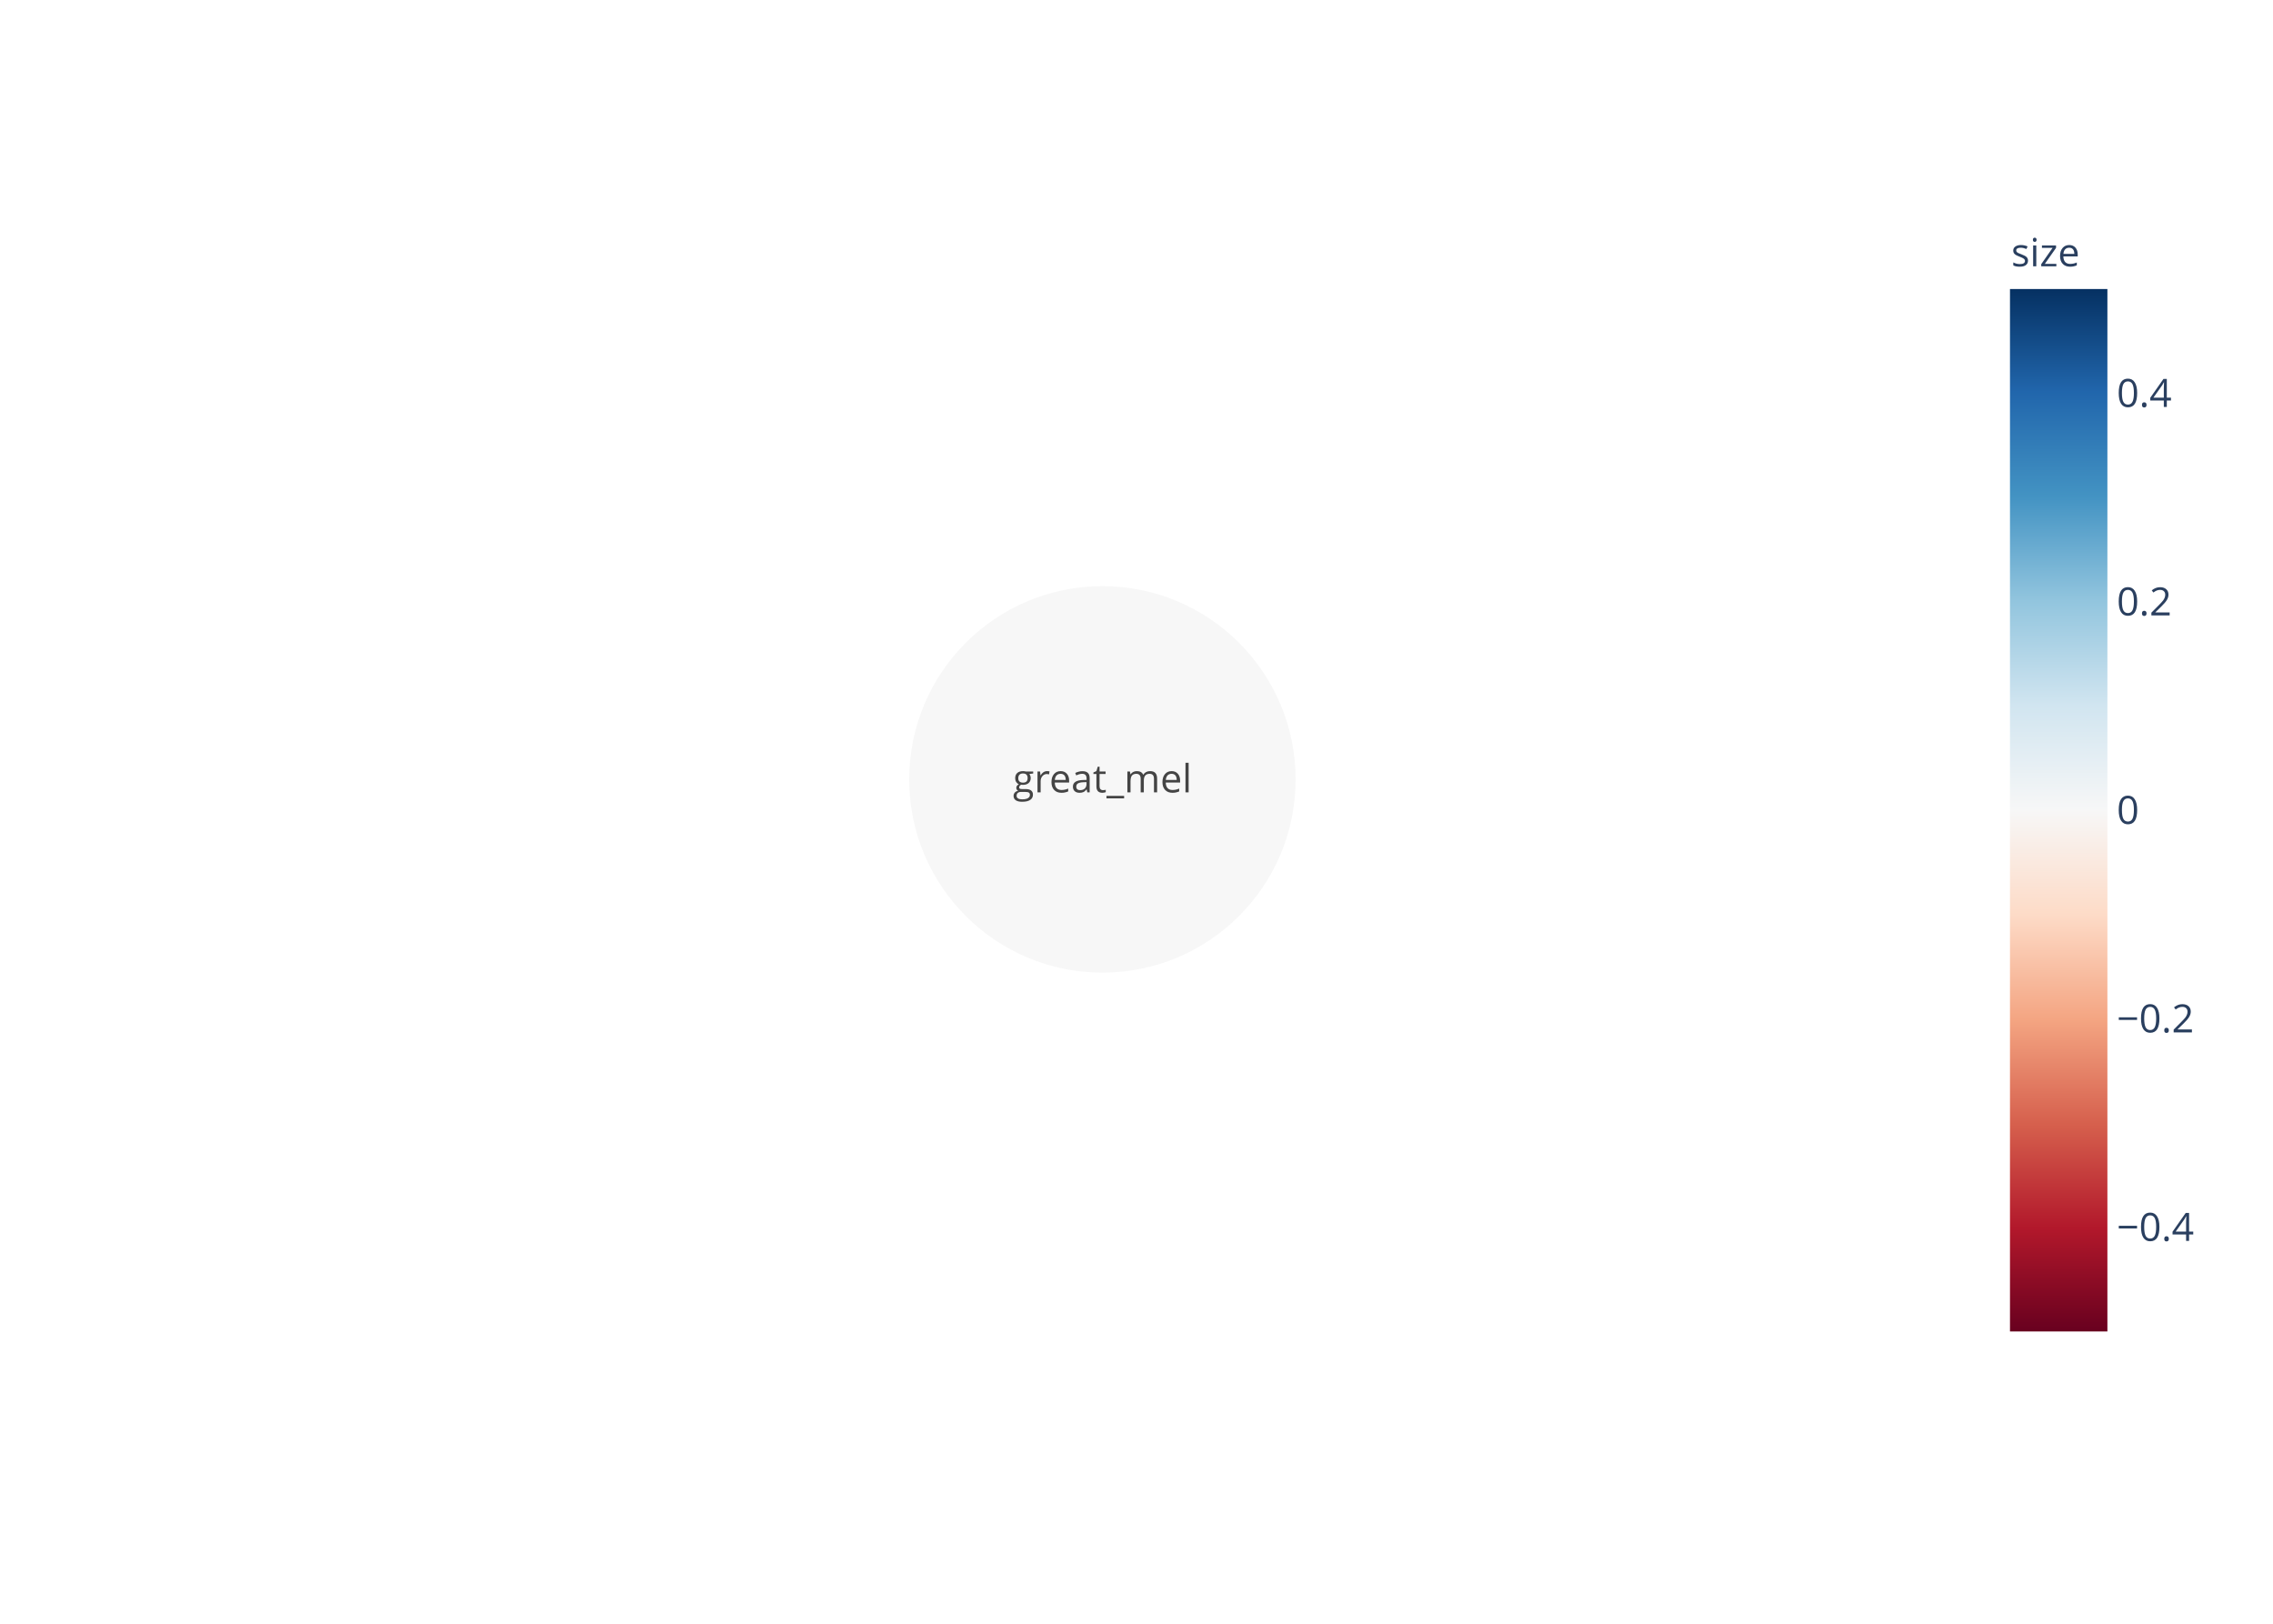
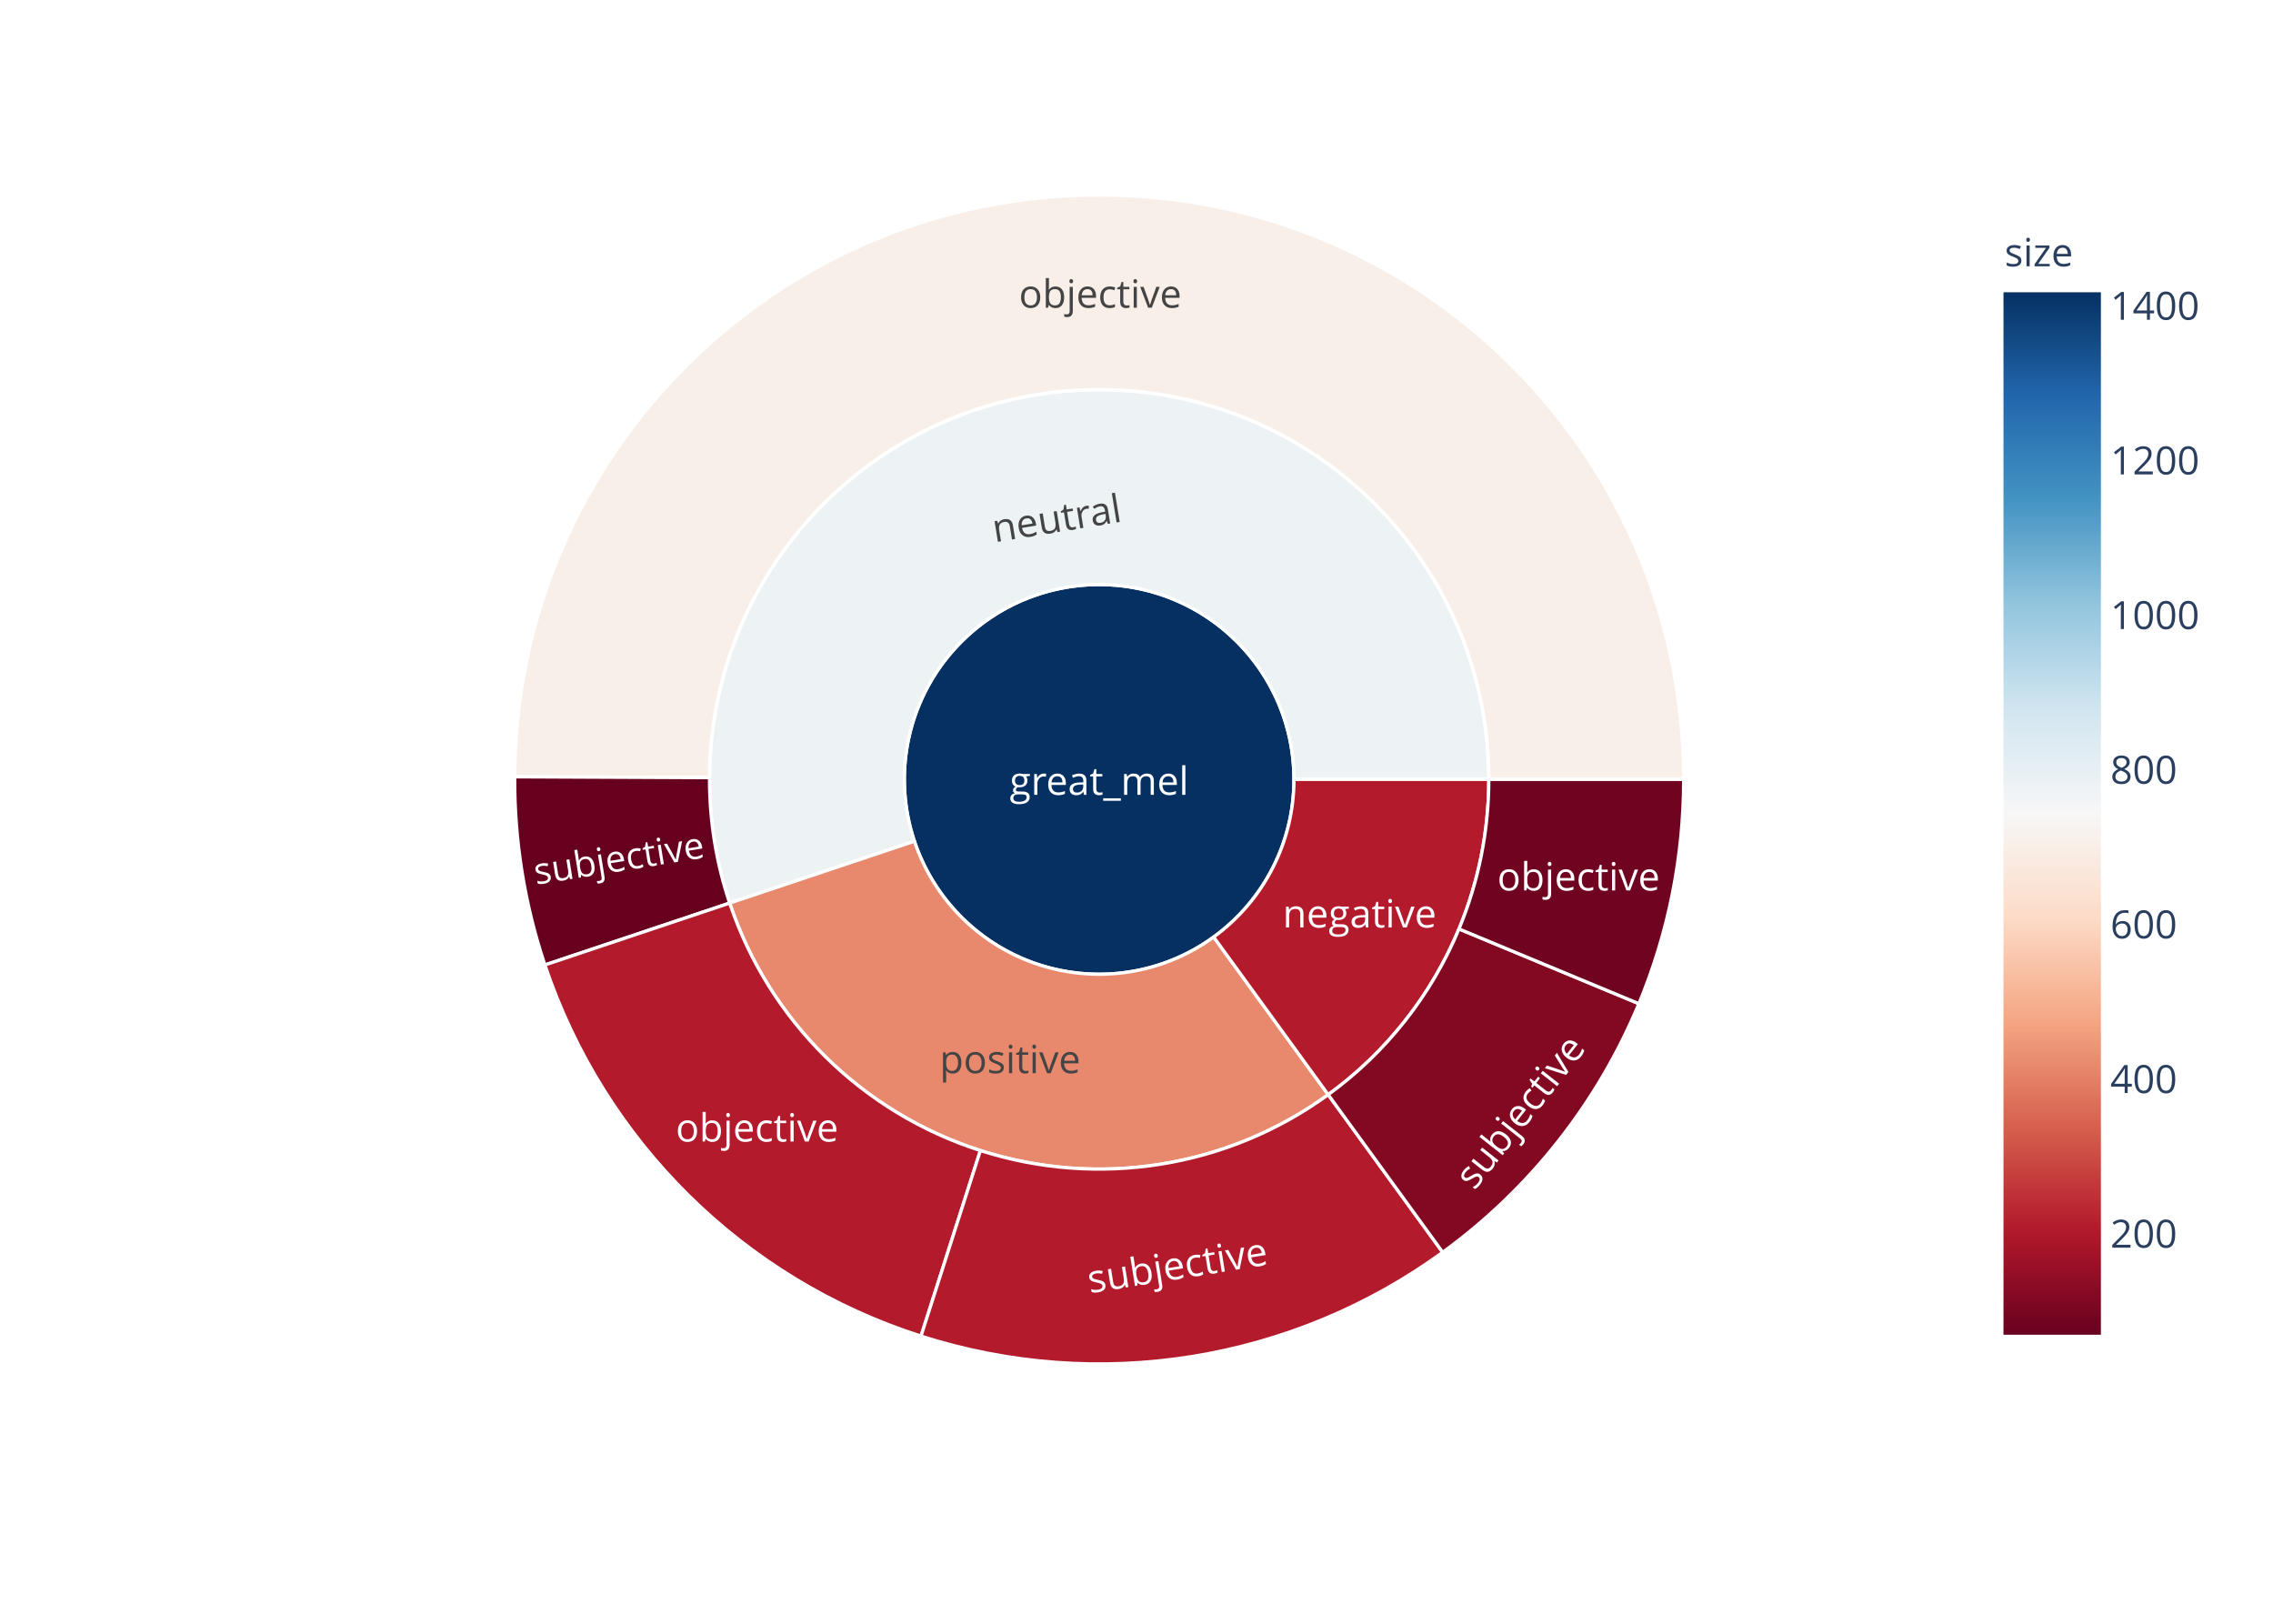
<svg xmlns="http://www.w3.org/2000/svg" class="main-svg" width="700" height="500" viewBox="0 0 700 500">
  <rect x="0" y="0" width="700" height="500" style="fill: rgb(255, 255, 255); fill-opacity: 1;" />
-   <defs id="defs-4c732d">
+   <defs id="defs-0dc284">
    <g class="clips" />
    <g class="gradients">
-       <linearGradient x1="0" x2="0" y1="1" y2="0" id="g4c732d-cbcoloraxis">
+       <linearGradient x1="0" x2="0" y1="1" y2="0" id="g0dc284-cbcoloraxis">
        <stop offset="0%" stop-color="rgb(103, 0, 31)" stop-opacity="1" />
        <stop offset="10%" stop-color="rgb(178, 24, 43)" stop-opacity="1" />
        <stop offset="20%" stop-color="rgb(214, 96, 77)" stop-opacity="1" />
        <stop offset="30%" stop-color="rgb(244, 165, 130)" stop-opacity="1" />
        <stop offset="40%" stop-color="rgb(253, 219, 199)" stop-opacity="1" />
        <stop offset="50%" stop-color="rgb(247, 247, 247)" stop-opacity="1" />
        <stop offset="60%" stop-color="rgb(209, 229, 240)" stop-opacity="1" />
        <stop offset="70%" stop-color="rgb(146, 197, 222)" stop-opacity="1" />
        <stop offset="80%" stop-color="rgb(67, 147, 195)" stop-opacity="1" />
        <stop offset="90%" stop-color="rgb(33, 102, 172)" stop-opacity="1" />
        <stop offset="100%" stop-color="rgb(5, 48, 97)" stop-opacity="1" />
      </linearGradient>
    </g>
  </defs>
  <g class="bglayer" />
  <g class="layer-below">
    <g class="imagelayer" />
    <g class="shapelayer" />
  </g>
  <g class="cartesianlayer" />
  <g class="polarlayer" />
  <g class="ternarylayer" />
  <g class="geolayer" />
  <g class="funnelarealayer" />
  <g class="pielayer" />
  <g class="treemaplayer" />
  <g class="sunburstlayer">
    <g class="trace sunburst" stroke-linejoin="round" style="opacity: 1;">
      <g class="slice">
-         <path class="surface" d="M339.5,240A0,0 0,1,0 339.5,240A0,0 0,1,0 339.5,240ZM399.5,240A60,60 0,1,1 279.5,240A60,60 0,1,1 399.5,240Z" style="pointer-events: all; stroke-width: 1; fill: rgb(247, 247, 247); fill-opacity: 1; stroke: rgb(255, 255, 255); stroke-opacity: 1;" />
+         <path class="surface" d="M338.5,240A0,0 0,1,0 338.5,240A0,0 0,1,0 338.5,240ZM398.5,240A60,60 0,1,1 278.5,240A60,60 0,1,1 398.5,240Z" style="pointer-events: all; stroke-width: 1; fill: rgb(5, 48, 97); fill-opacity: 1; stroke: rgb(255, 255, 255); stroke-opacity: 1;" />
        <g class="slicetext">
-           <text data-notex="1" class="slicetext" text-anchor="middle" x="0" y="0" style="font-family: 'Open Sans', verdana, arial, sans-serif; font-size: 12px; fill: rgb(68, 68, 68); fill-opacity: 1; white-space: pre;" transform="translate(339.5,244)">great_mel</text>
+           <text data-notex="1" class="slicetext" text-anchor="middle" x="0" y="0" style="font-family: 'Open Sans', verdana, arial, sans-serif; font-size: 12px; fill: rgb(255, 255, 255); fill-opacity: 1; white-space: pre;" transform="translate(338.4922,244.75)">great_mel</text>
        </g>
      </g>
      <g class="slice cursor-pointer">
-         <path class="surface" d="M399.5,240L459.5,240A120,120 0,0,0 459.5,240L399.5,240A60,60 0,0,1 399.5,240Z" style="pointer-events: all; stroke-width: 1; fill: rgb(247, 247, 247); fill-opacity: 1; stroke: rgb(255, 255, 255); stroke-opacity: 1;" />
+         <path class="surface" d="M398.5,240L458.5,240A120,120 0,1,0 224.706,278.091L281.603,259.045A60,60 0,1,1 398.5,240Z" style="pointer-events: all; stroke-width: 1; fill: rgb(237, 242, 245); fill-opacity: 1; stroke: rgb(255, 255, 255); stroke-opacity: 1;" />
        <g class="slicetext">
-           <text data-notex="1" class="slicetext" text-anchor="middle" x="0" y="0" style="font-family: 'Open Sans', verdana, arial, sans-serif; font-size: 12px; fill: rgb(68, 68, 68); fill-opacity: 1; white-space: pre;" transform="translate(339.5,150)scale(0)">negative</text>
+           <text data-notex="1" class="slicetext" text-anchor="middle" x="0" y="0" style="font-family: 'Open Sans', verdana, arial, sans-serif; font-size: 12px; fill: rgb(68, 68, 68); fill-opacity: 1; white-space: pre;" transform="translate(326.0736,163.7772)rotate(-9.253521)">neutral</text>
        </g>
      </g>
      <g class="slice cursor-pointer">
-         <path class="surface" d="M399.5,240L459.5,240A120,120 0,0,0 459.5,240L399.5,240A60,60 0,0,1 399.5,240Z" style="pointer-events: all; stroke-width: 1; fill: rgb(247, 247, 247); fill-opacity: 1; stroke: rgb(255, 255, 255); stroke-opacity: 1;" />
+         <path class="surface" d="M281.603,259.045L224.706,278.091A120,120 0,0,0 409.034,337.082L373.767,288.541A60,60 0,0,1 281.603,259.045Z" style="pointer-events: all; stroke-width: 1; fill: rgb(232, 137, 109); fill-opacity: 1; stroke: rgb(255, 255, 255); stroke-opacity: 1;" />
        <g class="slicetext">
-           <text data-notex="1" class="slicetext" text-anchor="middle" x="0" y="0" style="font-family: 'Open Sans', verdana, arial, sans-serif; font-size: 12px; fill: rgb(68, 68, 68); fill-opacity: 1; white-space: pre;" transform="translate(339.5,150)scale(0)">neutral</text>
+           <text data-notex="1" class="slicetext" text-anchor="middle" x="0" y="0" style="font-family: 'Open Sans', verdana, arial, sans-serif; font-size: 12px; fill: rgb(68, 68, 68); fill-opacity: 1; white-space: pre;" transform="translate(311.0675,330.4673)">positive</text>
        </g>
      </g>
      <g class="slice cursor-pointer">
-         <path class="surface" d="M399.5,240L459.5,240A120,120 0,0,0 459.5,240L399.5,240A60,60 0,0,1 399.5,240Z" style="pointer-events: all; stroke-width: 1; fill: rgb(247, 247, 247); fill-opacity: 1; stroke: rgb(255, 255, 255); stroke-opacity: 1;" />
+         <path class="surface" d="M373.767,288.541L409.034,337.082A120,120 0,0,0 458.5,240L398.5,240A60,60 0,0,1 373.767,288.541Z" style="pointer-events: all; stroke-width: 1; fill: rgb(179, 26, 44); fill-opacity: 1; stroke: rgb(255, 255, 255); stroke-opacity: 1;" />
        <g class="slicetext">
-           <text data-notex="1" class="slicetext" text-anchor="middle" x="0" y="0" style="font-family: 'Open Sans', verdana, arial, sans-serif; font-size: 12px; fill: rgb(68, 68, 68); fill-opacity: 1; white-space: pre;" transform="translate(339.5,150)scale(0)">positive</text>
+           <text data-notex="1" class="slicetext" text-anchor="middle" x="0" y="0" style="font-family: 'Open Sans', verdana, arial, sans-serif; font-size: 12px; fill: rgb(255, 255, 255); fill-opacity: 1; white-space: pre;" transform="translate(418.6906,285.6091)">negative</text>
        </g>
      </g>
      <g class="slice">
-         <path class="surface" d="M459.5,240L519.5,240A180,180 0,0,0 519.5,240L459.5,240A120,120 0,0,1 459.5,240Z" style="pointer-events: all; stroke-width: 1; fill: rgb(247, 247, 247); fill-opacity: 1; stroke: rgb(255, 255, 255); stroke-opacity: 1; opacity: 1;" />
+         <path class="surface" d="M458.5,240L518.5,240A180,180 0,0,0 158.502,239.204L218.501,239.469A120,120 0,0,1 458.5,240Z" style="pointer-events: all; stroke-width: 1; fill: rgb(249, 239, 233); fill-opacity: 1; stroke: rgb(255, 255, 255); stroke-opacity: 1; opacity: 1;" />
        <g class="slicetext">
-           <text data-notex="1" class="slicetext" text-anchor="middle" x="0" y="0" style="font-family: 'Open Sans', verdana, arial, sans-serif; font-size: 12px; fill: rgb(68, 68, 68); fill-opacity: 1; white-space: pre;" transform="translate(339.5,90)scale(0)">objective</text>
+           <text data-notex="1" class="slicetext" text-anchor="middle" x="0" y="0" style="font-family: 'Open Sans', verdana, arial, sans-serif; font-size: 12px; fill: rgb(68, 68, 68); fill-opacity: 1; white-space: pre;" transform="translate(338.8319,94.75037)">objective</text>
        </g>
      </g>
      <g class="slice">
-         <path class="surface" d="M459.5,240L519.5,240A180,180 0,0,0 519.5,240L459.5,240A120,120 0,0,1 459.5,240Z" style="pointer-events: all; stroke-width: 1; fill: rgb(247, 247, 247); fill-opacity: 1; stroke: rgb(255, 255, 255); stroke-opacity: 1; opacity: 1;" />
+         <path class="surface" d="M218.501,239.469L158.502,239.204A180,180 0,0,0 167.809,297.136L224.706,278.091A120,120 0,0,1 218.501,239.469Z" style="pointer-events: all; stroke-width: 1; fill: rgb(103, 0, 31); fill-opacity: 1; stroke: rgb(255, 255, 255); stroke-opacity: 1; opacity: 1;" />
        <g class="slicetext">
-           <text data-notex="1" class="slicetext" text-anchor="middle" x="0" y="0" style="font-family: 'Open Sans', verdana, arial, sans-serif; font-size: 12px; fill: rgb(68, 68, 68); fill-opacity: 1; white-space: pre;" transform="translate(339.5,90)scale(0)">subjective</text>
+           <text data-notex="1" class="slicetext" text-anchor="middle" x="0" y="0" style="font-family: 'Open Sans', verdana, arial, sans-serif; font-size: 12px; fill: rgb(255, 255, 255); fill-opacity: 1; white-space: pre;" transform="translate(191.1814,268.2215)scale(0.9466608)rotate(-9.126761)">subjective</text>
        </g>
      </g>
      <g class="slice">
-         <path class="surface" d="M459.5,240L519.5,240A180,180 0,0,0 519.5,240L459.5,240A120,120 0,0,1 459.5,240Z" style="pointer-events: all; stroke-width: 1; fill: rgb(247, 247, 247); fill-opacity: 1; stroke: rgb(255, 255, 255); stroke-opacity: 1; opacity: 1;" />
+         <path class="surface" d="M224.706,278.091L167.809,297.136A180,180 0,0,0 283.635,411.435L301.923,354.29A120,120 0,0,1 224.706,278.091Z" style="pointer-events: all; stroke-width: 1; fill: rgb(179, 26, 44); fill-opacity: 1; stroke: rgb(255, 255, 255); stroke-opacity: 1; opacity: 1;" />
        <g class="slicetext">
-           <text data-notex="1" class="slicetext" text-anchor="middle" x="0" y="0" style="font-family: 'Open Sans', verdana, arial, sans-serif; font-size: 12px; fill: rgb(68, 68, 68); fill-opacity: 1; white-space: pre;" transform="translate(339.5,90)scale(0)">objective</text>
+           <text data-notex="1" class="slicetext" text-anchor="middle" x="0" y="0" style="font-family: 'Open Sans', verdana, arial, sans-serif; font-size: 12px; fill: rgb(255, 255, 255); fill-opacity: 1; white-space: pre;" transform="translate(233.1403,351.5177)">objective</text>
        </g>
      </g>
      <g class="slice">
-         <path class="surface" d="M459.5,240L519.5,240A180,180 0,0,0 519.5,240L459.5,240A120,120 0,0,1 459.5,240Z" style="pointer-events: all; stroke-width: 1; fill: rgb(247, 247, 247); fill-opacity: 1; stroke: rgb(255, 255, 255); stroke-opacity: 1; opacity: 1;" />
+         <path class="surface" d="M301.923,354.29L283.635,411.435A180,180 0,0,0 444.301,385.623L409.034,337.082A120,120 0,0,1 301.923,354.29Z" style="pointer-events: all; stroke-width: 1; fill: rgb(179, 26, 44); fill-opacity: 1; stroke: rgb(255, 255, 255); stroke-opacity: 1; opacity: 1;" />
        <g class="slicetext">
-           <text data-notex="1" class="slicetext" text-anchor="middle" x="0" y="0" style="font-family: 'Open Sans', verdana, arial, sans-serif; font-size: 12px; fill: rgb(68, 68, 68); fill-opacity: 1; white-space: pre;" transform="translate(339.5,90)scale(0)">subjective</text>
+           <text data-notex="1" class="slicetext" text-anchor="middle" x="0" y="0" style="font-family: 'Open Sans', verdana, arial, sans-serif; font-size: 12px; fill: rgb(255, 255, 255); fill-opacity: 1; white-space: pre;" transform="translate(363.209,393.8036)rotate(-9.126761)">subjective</text>
        </g>
      </g>
      <g class="slice">
-         <path class="surface" d="M459.5,240L519.5,240A180,180 0,0,0 519.5,240L459.5,240A120,120 0,0,1 459.5,240Z" style="pointer-events: all; stroke-width: 1; fill: rgb(247, 247, 247); fill-opacity: 1; stroke: rgb(255, 255, 255); stroke-opacity: 1; opacity: 1;" />
+         <path class="surface" d="M409.034,337.082L444.301,385.623A180,180 0,0,0 504.722,309.067L449.315,286.045A120,120 0,0,1 409.034,337.082Z" style="pointer-events: all; stroke-width: 1; fill: rgb(131, 9, 35); fill-opacity: 1; stroke: rgb(255, 255, 255); stroke-opacity: 1; opacity: 1;" />
        <g class="slicetext">
-           <text data-notex="1" class="slicetext" text-anchor="middle" x="0" y="0" style="font-family: 'Open Sans', verdana, arial, sans-serif; font-size: 12px; fill: rgb(68, 68, 68); fill-opacity: 1; white-space: pre;" transform="translate(339.5,90)scale(0)">objective</text>
+           <text data-notex="1" class="slicetext" text-anchor="middle" x="0" y="0" style="font-family: 'Open Sans', verdana, arial, sans-serif; font-size: 12px; fill: rgb(255, 255, 255); fill-opacity: 1; white-space: pre;" transform="translate(471.3582,344.8562)rotate(-51.71831)">subjective</text>
        </g>
      </g>
      <g class="slice">
-         <path class="surface" d="M459.5,240L519.5,240A180,180 0,0,0 519.5,240L459.5,240A120,120 0,0,1 459.5,240Z" style="pointer-events: all; stroke-width: 1; fill: rgb(247, 247, 247); fill-opacity: 1; stroke: rgb(255, 255, 255); stroke-opacity: 1; opacity: 1;" />
+         <path class="surface" d="M449.315,286.045L504.722,309.067A180,180 0,0,0 518.5,240L458.5,240A120,120 0,0,1 449.315,286.045Z" style="pointer-events: all; stroke-width: 1; fill: rgb(111, 3, 32); fill-opacity: 1; stroke: rgb(255, 255, 255); stroke-opacity: 1; opacity: 1;" />
        <g class="slicetext">
-           <text data-notex="1" class="slicetext" text-anchor="middle" x="0" y="0" style="font-family: 'Open Sans', verdana, arial, sans-serif; font-size: 12px; fill: rgb(68, 68, 68); fill-opacity: 1; white-space: pre;" transform="translate(339.5,90)scale(0)">subjective</text>
+           <text data-notex="1" class="slicetext" text-anchor="middle" x="0" y="0" style="font-family: 'Open Sans', verdana, arial, sans-serif; font-size: 12px; fill: rgb(255, 255, 255); fill-opacity: 1; white-space: pre;" transform="translate(486.1389,274.2021)">objective</text>
        </g>
      </g>
    </g>
  </g>
  <g class="glimages" />
-   <defs id="topdefs-4c732d">
+   <defs id="topdefs-0dc284">
    <g class="clips" />
  </defs>
  <g class="layer-above">
    <g class="imagelayer" />
    <g class="shapelayer" />
  </g>
  <g class="infolayer">
    <g class="cbcoloraxis colorbar" transform="translate(80,60)">
-       <rect class="cbbg" x="529" y="0" width="79.125" height="360" style="fill: rgb(0, 0, 0); fill-opacity: 0; stroke: rgb(68, 68, 68); stroke-opacity: 1; stroke-width: 0;" />
-       <g class="cbfills" transform="translate(0,29)">
-         <rect class="cbfill" x="539" width="30" y="0" height="321" style="stroke: none; fill: url('#g4c732d-cbcoloraxis');" />
+       <rect class="cbbg" x="527" y="0" width="80.516" height="360" style="fill: rgb(0, 0, 0); fill-opacity: 0; stroke: rgb(68, 68, 68); stroke-opacity: 1; stroke-width: 0;" />
+       <g class="cbfills" transform="translate(0,30)">
+         <rect class="cbfill" x="537" width="30" y="0" height="321" style="stroke: none; fill: url('#g0dc284-cbcoloraxis');" />
      </g>
-       <g class="cblines" transform="translate(0,29)" />
+       <g class="cblines" transform="translate(0,30)" />
      <g class="cbaxis crisp" transform="translate(0,-60)">
        <g class="ycbcoloraxistick">
-           <text text-anchor="start" x="571.9" y="4.2" transform="translate(0,377.9)" style="font-family: 'Open Sans', verdana, arial, sans-serif; font-size: 12px; fill: rgb(42, 63, 95); fill-opacity: 1; white-space: pre;">−0.4</text>
+           <text text-anchor="start" x="569.9" y="4.2" transform="translate(0,380)" style="font-family: 'Open Sans', verdana, arial, sans-serif; font-size: 12px; fill: rgb(42, 63, 95); fill-opacity: 1; white-space: pre;">200</text>
        </g>
        <g class="ycbcoloraxistick">
-           <text text-anchor="start" x="571.9" y="4.2" transform="translate(0,313.7)" style="font-family: 'Open Sans', verdana, arial, sans-serif; font-size: 12px; fill: rgb(42, 63, 95); fill-opacity: 1; white-space: pre;">−0.2</text>
+           <text text-anchor="start" x="569.9" y="4.2" transform="translate(0,332.38)" style="font-family: 'Open Sans', verdana, arial, sans-serif; font-size: 12px; fill: rgb(42, 63, 95); fill-opacity: 1; white-space: pre;">400</text>
        </g>
        <g class="ycbcoloraxistick">
-           <text text-anchor="start" x="571.9" y="4.2" transform="translate(0,249.5)" style="font-family: 'Open Sans', verdana, arial, sans-serif; font-size: 12px; fill: rgb(42, 63, 95); fill-opacity: 1; white-space: pre;">0</text>
+           <text text-anchor="start" x="569.9" y="4.2" transform="translate(0,284.75)" style="font-family: 'Open Sans', verdana, arial, sans-serif; font-size: 12px; fill: rgb(42, 63, 95); fill-opacity: 1; white-space: pre;">600</text>
        </g>
        <g class="ycbcoloraxistick">
-           <text text-anchor="start" x="571.9" y="4.2" transform="translate(0,185.3)" style="font-family: 'Open Sans', verdana, arial, sans-serif; font-size: 12px; fill: rgb(42, 63, 95); fill-opacity: 1; white-space: pre;">0.2</text>
+           <text text-anchor="start" x="569.9" y="4.2" transform="translate(0,237.13)" style="font-family: 'Open Sans', verdana, arial, sans-serif; font-size: 12px; fill: rgb(42, 63, 95); fill-opacity: 1; white-space: pre;">800</text>
        </g>
        <g class="ycbcoloraxistick">
-           <text text-anchor="start" x="571.9" y="4.2" transform="translate(0,121.1)" style="font-family: 'Open Sans', verdana, arial, sans-serif; font-size: 12px; fill: rgb(42, 63, 95); fill-opacity: 1; white-space: pre;">0.4</text>
+           <text text-anchor="start" x="569.9" y="4.2" transform="translate(0,189.51)" style="font-family: 'Open Sans', verdana, arial, sans-serif; font-size: 12px; fill: rgb(42, 63, 95); fill-opacity: 1; white-space: pre;">1000</text>
+         </g>
+         <g class="ycbcoloraxistick">
+           <text text-anchor="start" x="569.9" y="4.2" transform="translate(0,141.88)" style="font-family: 'Open Sans', verdana, arial, sans-serif; font-size: 12px; fill: rgb(42, 63, 95); fill-opacity: 1; white-space: pre;">1200</text>
+         </g>
+         <g class="ycbcoloraxistick">
+           <text text-anchor="start" x="569.9" y="4.2" transform="translate(0,94.26)" style="font-family: 'Open Sans', verdana, arial, sans-serif; font-size: 12px; fill: rgb(42, 63, 95); fill-opacity: 1; white-space: pre;">1400</text>
        </g>
      </g>
      <g class="cbtitleunshift" transform="translate(-80,-60)">
        <g class="cbtitle" transform="translate(0,0)">
-           <text class="ycbcoloraxistitle" x="619.38" y="82" text-anchor="start" style="font-family: 'Open Sans', verdana, arial, sans-serif; font-size: 12px; fill: rgb(42, 63, 95); opacity: 1; font-weight: normal; white-space: pre;">size</text>
+           <text class="ycbcoloraxistitle" x="617.34" y="82" text-anchor="start" style="font-family: 'Open Sans', verdana, arial, sans-serif; font-size: 12px; fill: rgb(42, 63, 95); opacity: 1; font-weight: normal; white-space: pre;">size</text>
        </g>
      </g>
-       <rect class="cboutline" x="539" y="29" width="30" height="321" style="stroke: rgb(68, 68, 68); stroke-opacity: 1; fill: none; stroke-width: 0;" />
+       <rect class="cboutline" x="537" y="29.5" width="30" height="320.5" style="stroke: rgb(68, 68, 68); stroke-opacity: 1; fill: none; stroke-width: 0;" />
    </g>
    <g class="g-gtitle" />
  </g>
</svg>
